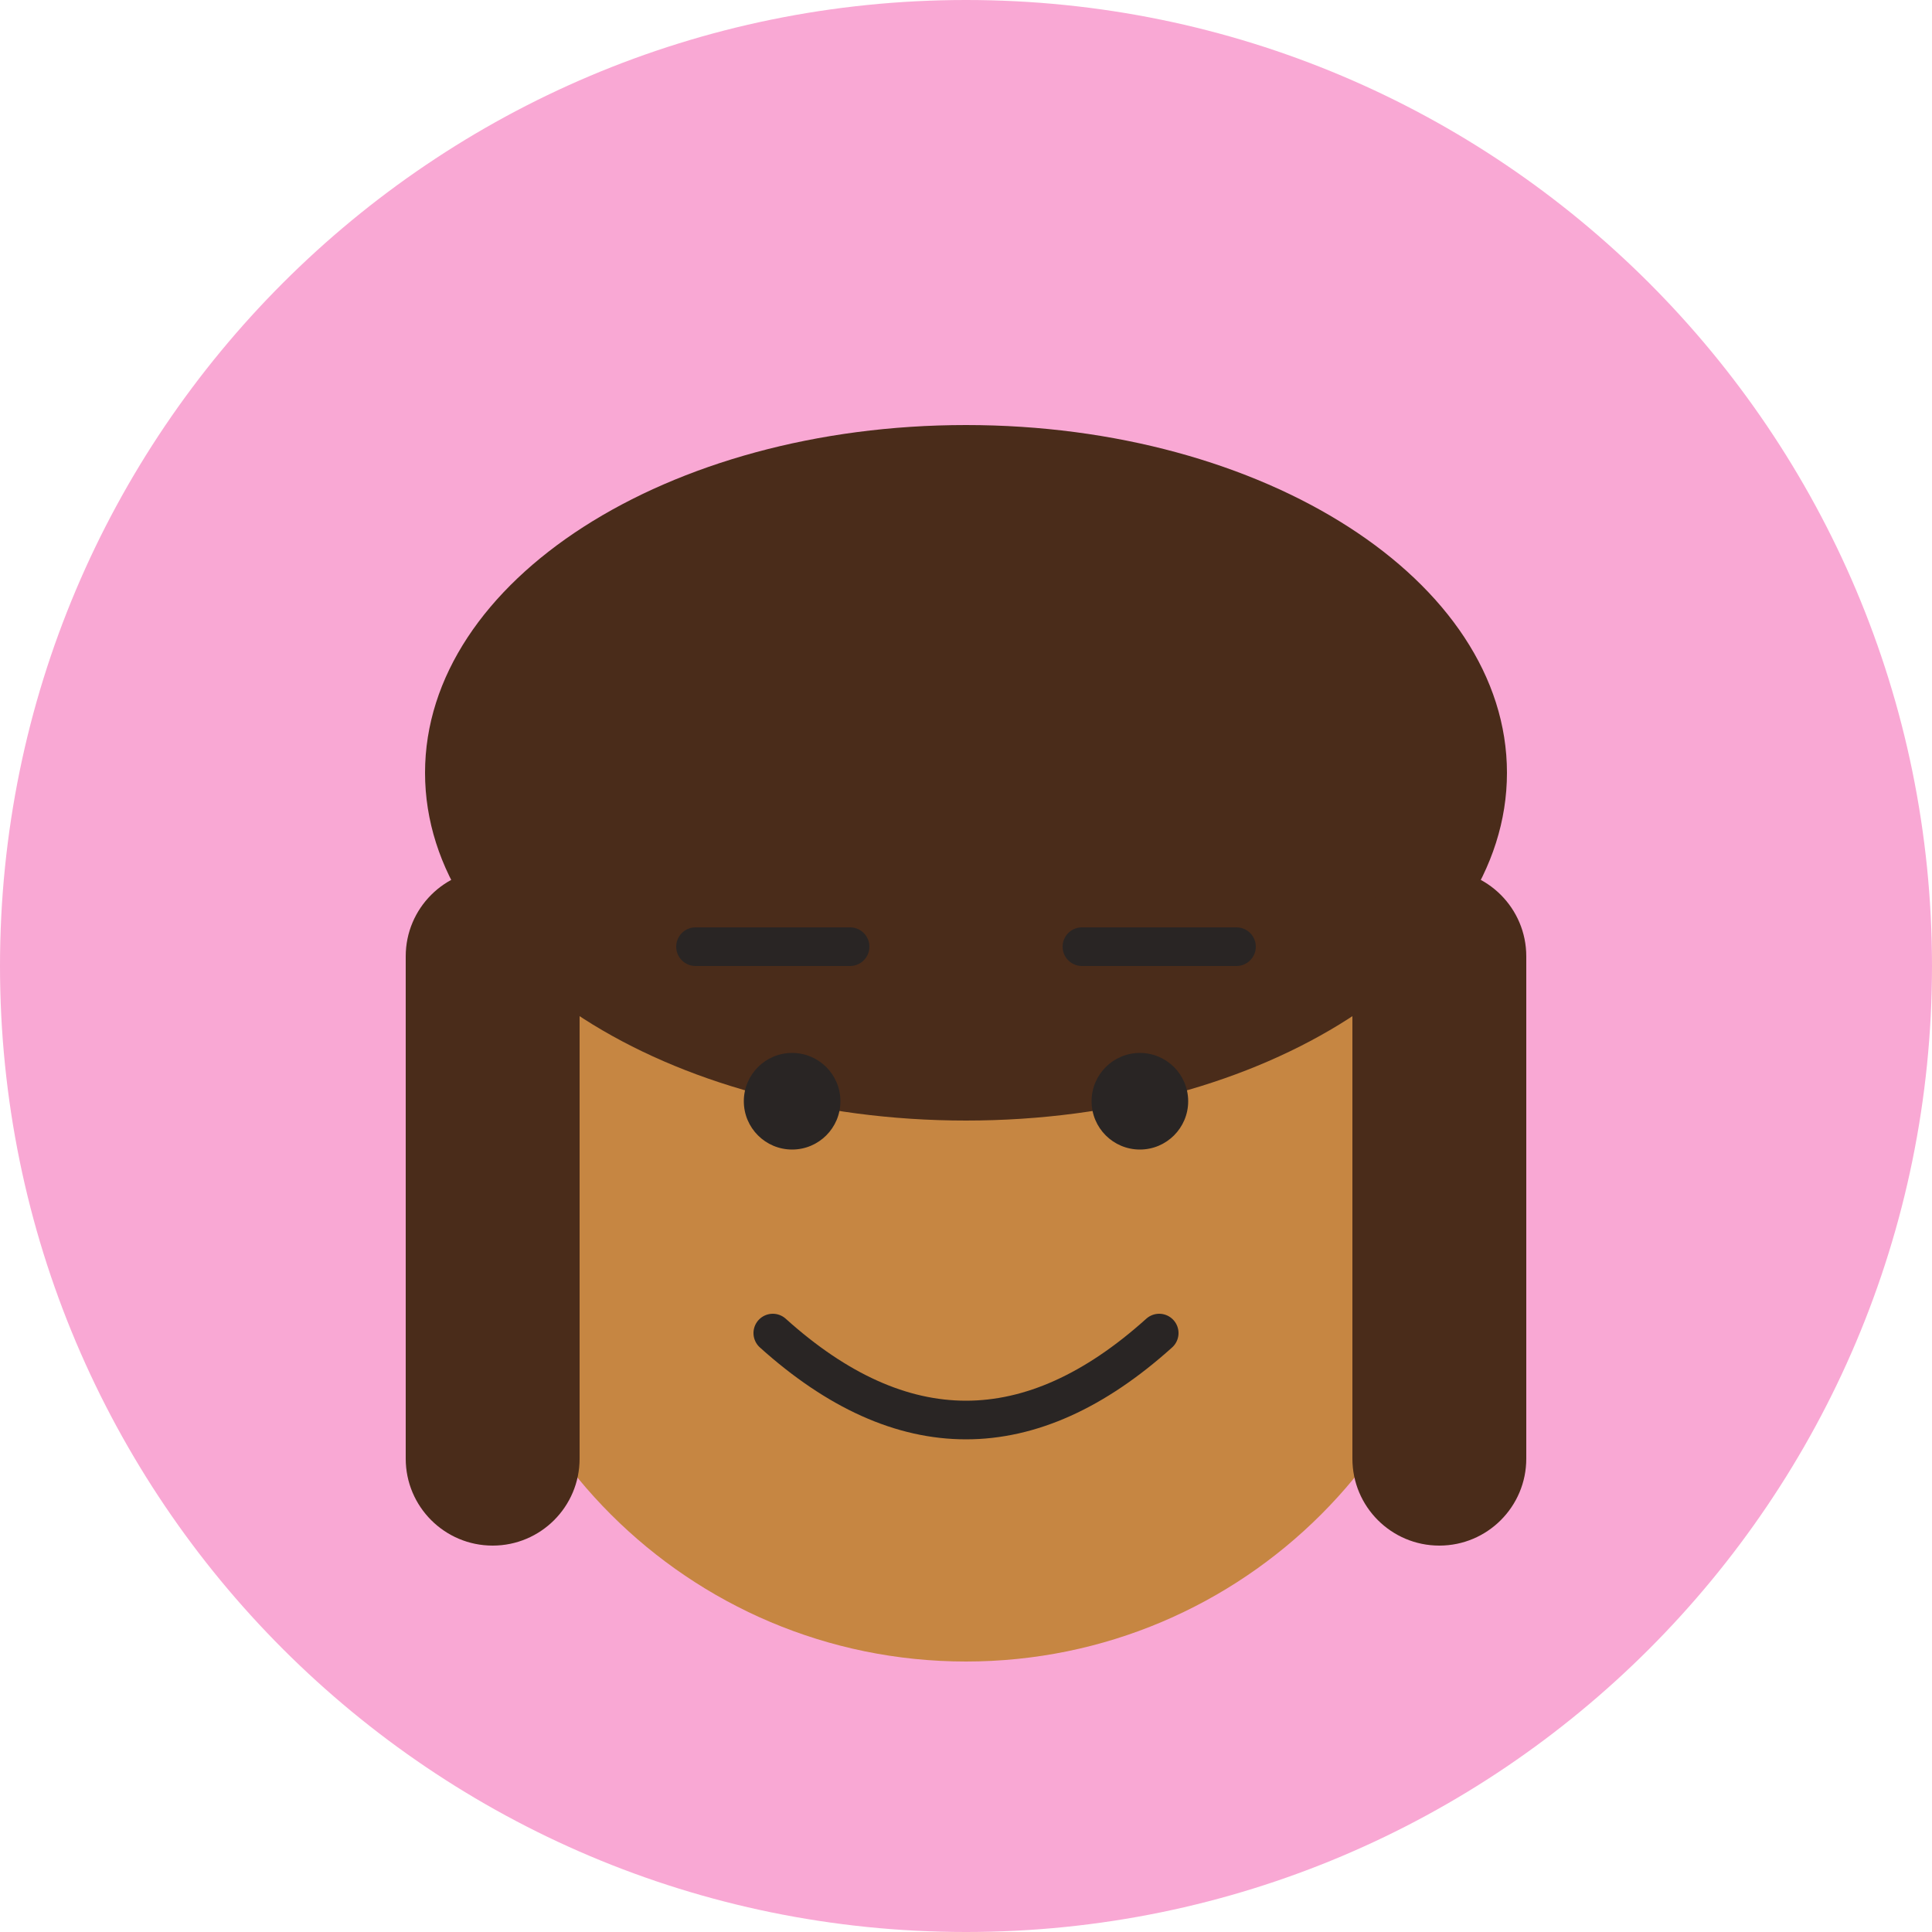
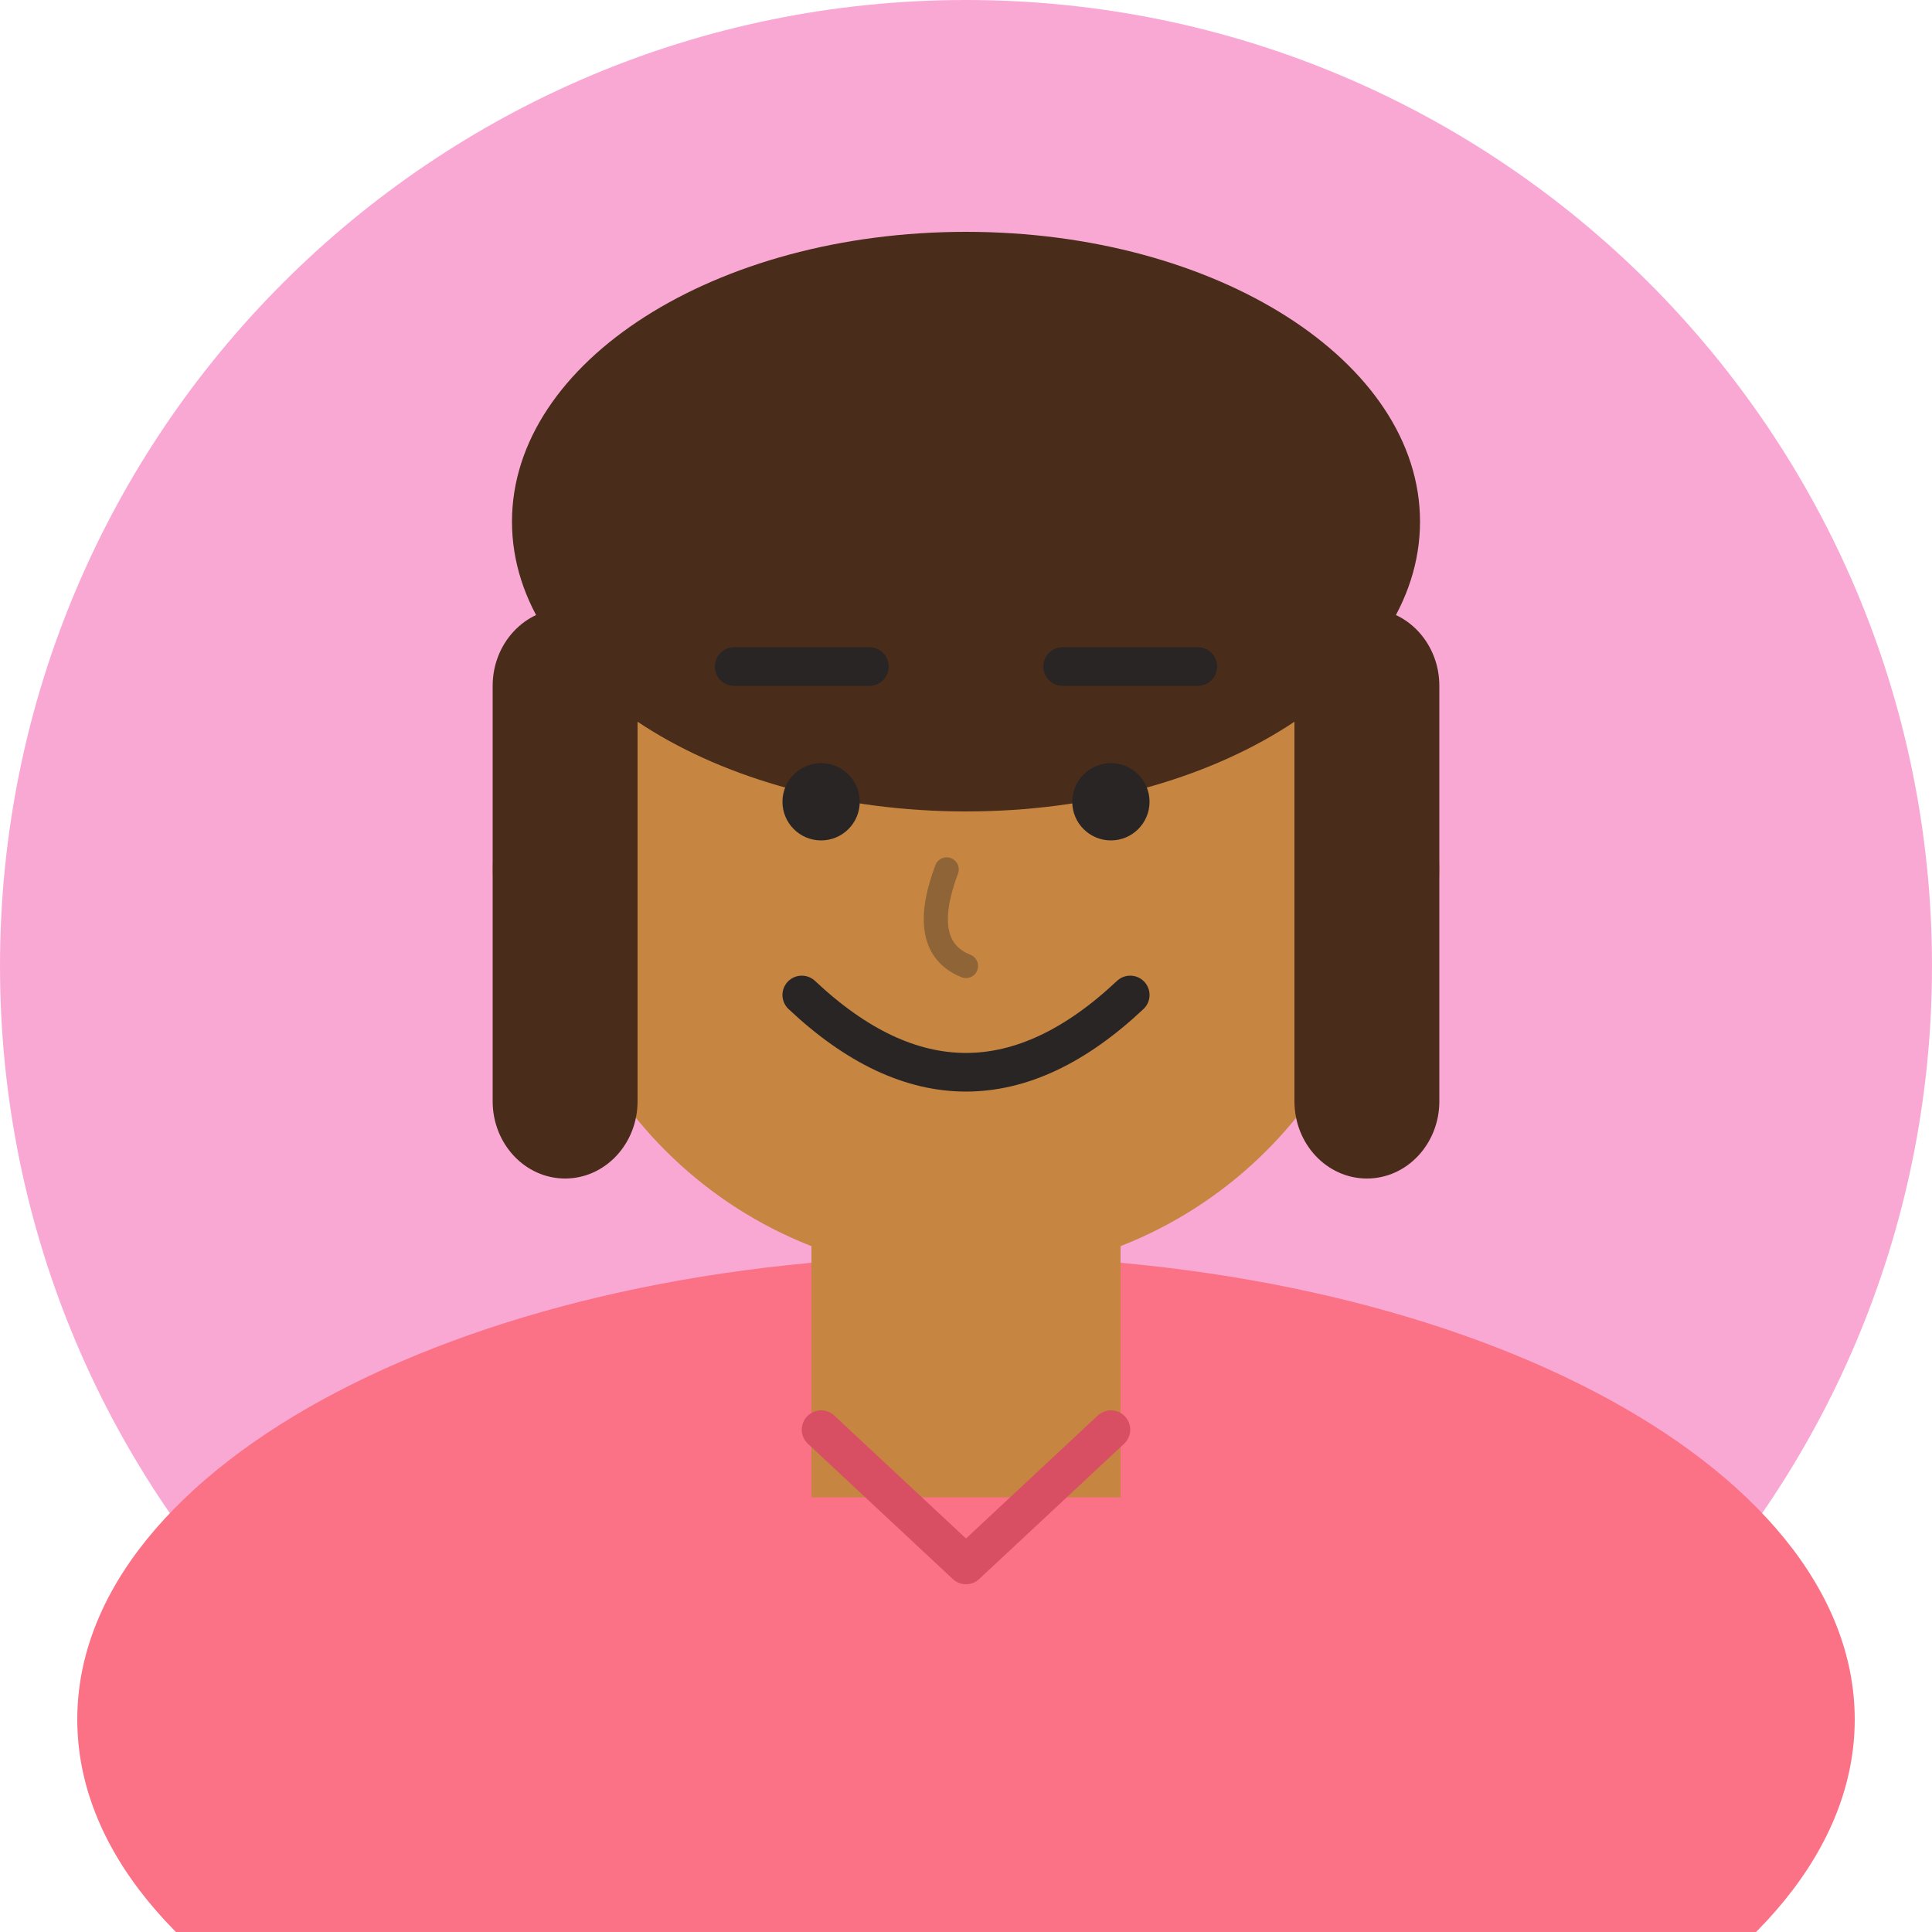
<svg xmlns="http://www.w3.org/2000/svg" viewBox="0 0 200 200" role="img" aria-label="共感的な支援者">
  <circle cx="100" cy="100" r="100" fill="#f9a8d4" />
-   <circle cx="52" cy="122" r="10" fill="#c68642" />
-   <circle cx="148" cy="122" r="10" fill="#c68642" />
-   <circle cx="100" cy="120" r="52" fill="#c68642" />
-   <ellipse cx="100" cy="80" rx="56" ry="36" fill="#4a2c1a" />
-   <rect x="42" y="90" width="18" height="70" rx="9" fill="#4a2c1a" />
-   <rect x="140" y="90" width="18" height="70" rx="9" fill="#4a2c1a" />
-   <circle cx="82" cy="114" r="5" fill="#292524" />
-   <circle cx="118" cy="114" r="5" fill="#292524" />
-   <line x1="72" y1="98" x2="88" y2="98" stroke="#292524" stroke-width="4" stroke-linecap="round" />
-   <line x1="112" y1="98" x2="128" y2="98" stroke="#292524" stroke-width="4" stroke-linecap="round" />
-   <path d="M80,138 Q100,156 120,138" fill="none" stroke="#292524" stroke-width="4" stroke-linecap="round" />
+   <ellipse cx="100" cy="178" rx="92" ry="48" fill="#fb7185" />
+   <rect x="84" y="110" width="32" height="45" fill="#c68642" />
+   <path d="M85,148 L100,162 L115,148" fill="none" stroke="#d84e62" stroke-width="4" stroke-linecap="round" stroke-linejoin="round" />
+   <circle cx="59" cy="90" r="8" fill="#c68642" />
+   <circle cx="141" cy="90" r="8" fill="#c68642" />
+   <circle cx="100" cy="88" r="44" fill="#c68642" />
+   <ellipse cx="100" cy="54" rx="47" ry="30" fill="#4a2c1a" />
+   <rect x="51" y="63" width="15" height="59" rx="8" fill="#4a2c1a" />
+   <rect x="134" y="63" width="15" height="59" rx="8" fill="#4a2c1a" />
+   <circle cx="85" cy="83" r="4" fill="#292524" />
+   <circle cx="115" cy="83" r="4" fill="#292524" />
+   <line x1="76" y1="69" x2="90" y2="69" stroke="#292524" stroke-width="4" stroke-linecap="round" />
+   <line x1="110" y1="69" x2="124" y2="69" stroke="#292524" stroke-width="4" stroke-linecap="round" />
+   <path d="M98,90 Q95,98 100,100" fill="none" stroke="rgba(41,37,36,0.35)" stroke-width="2.5" stroke-linecap="round" />
+   <path d="M83,103 Q100,119 117,103" fill="none" stroke="#292524" stroke-width="4" stroke-linecap="round" />
</svg>
